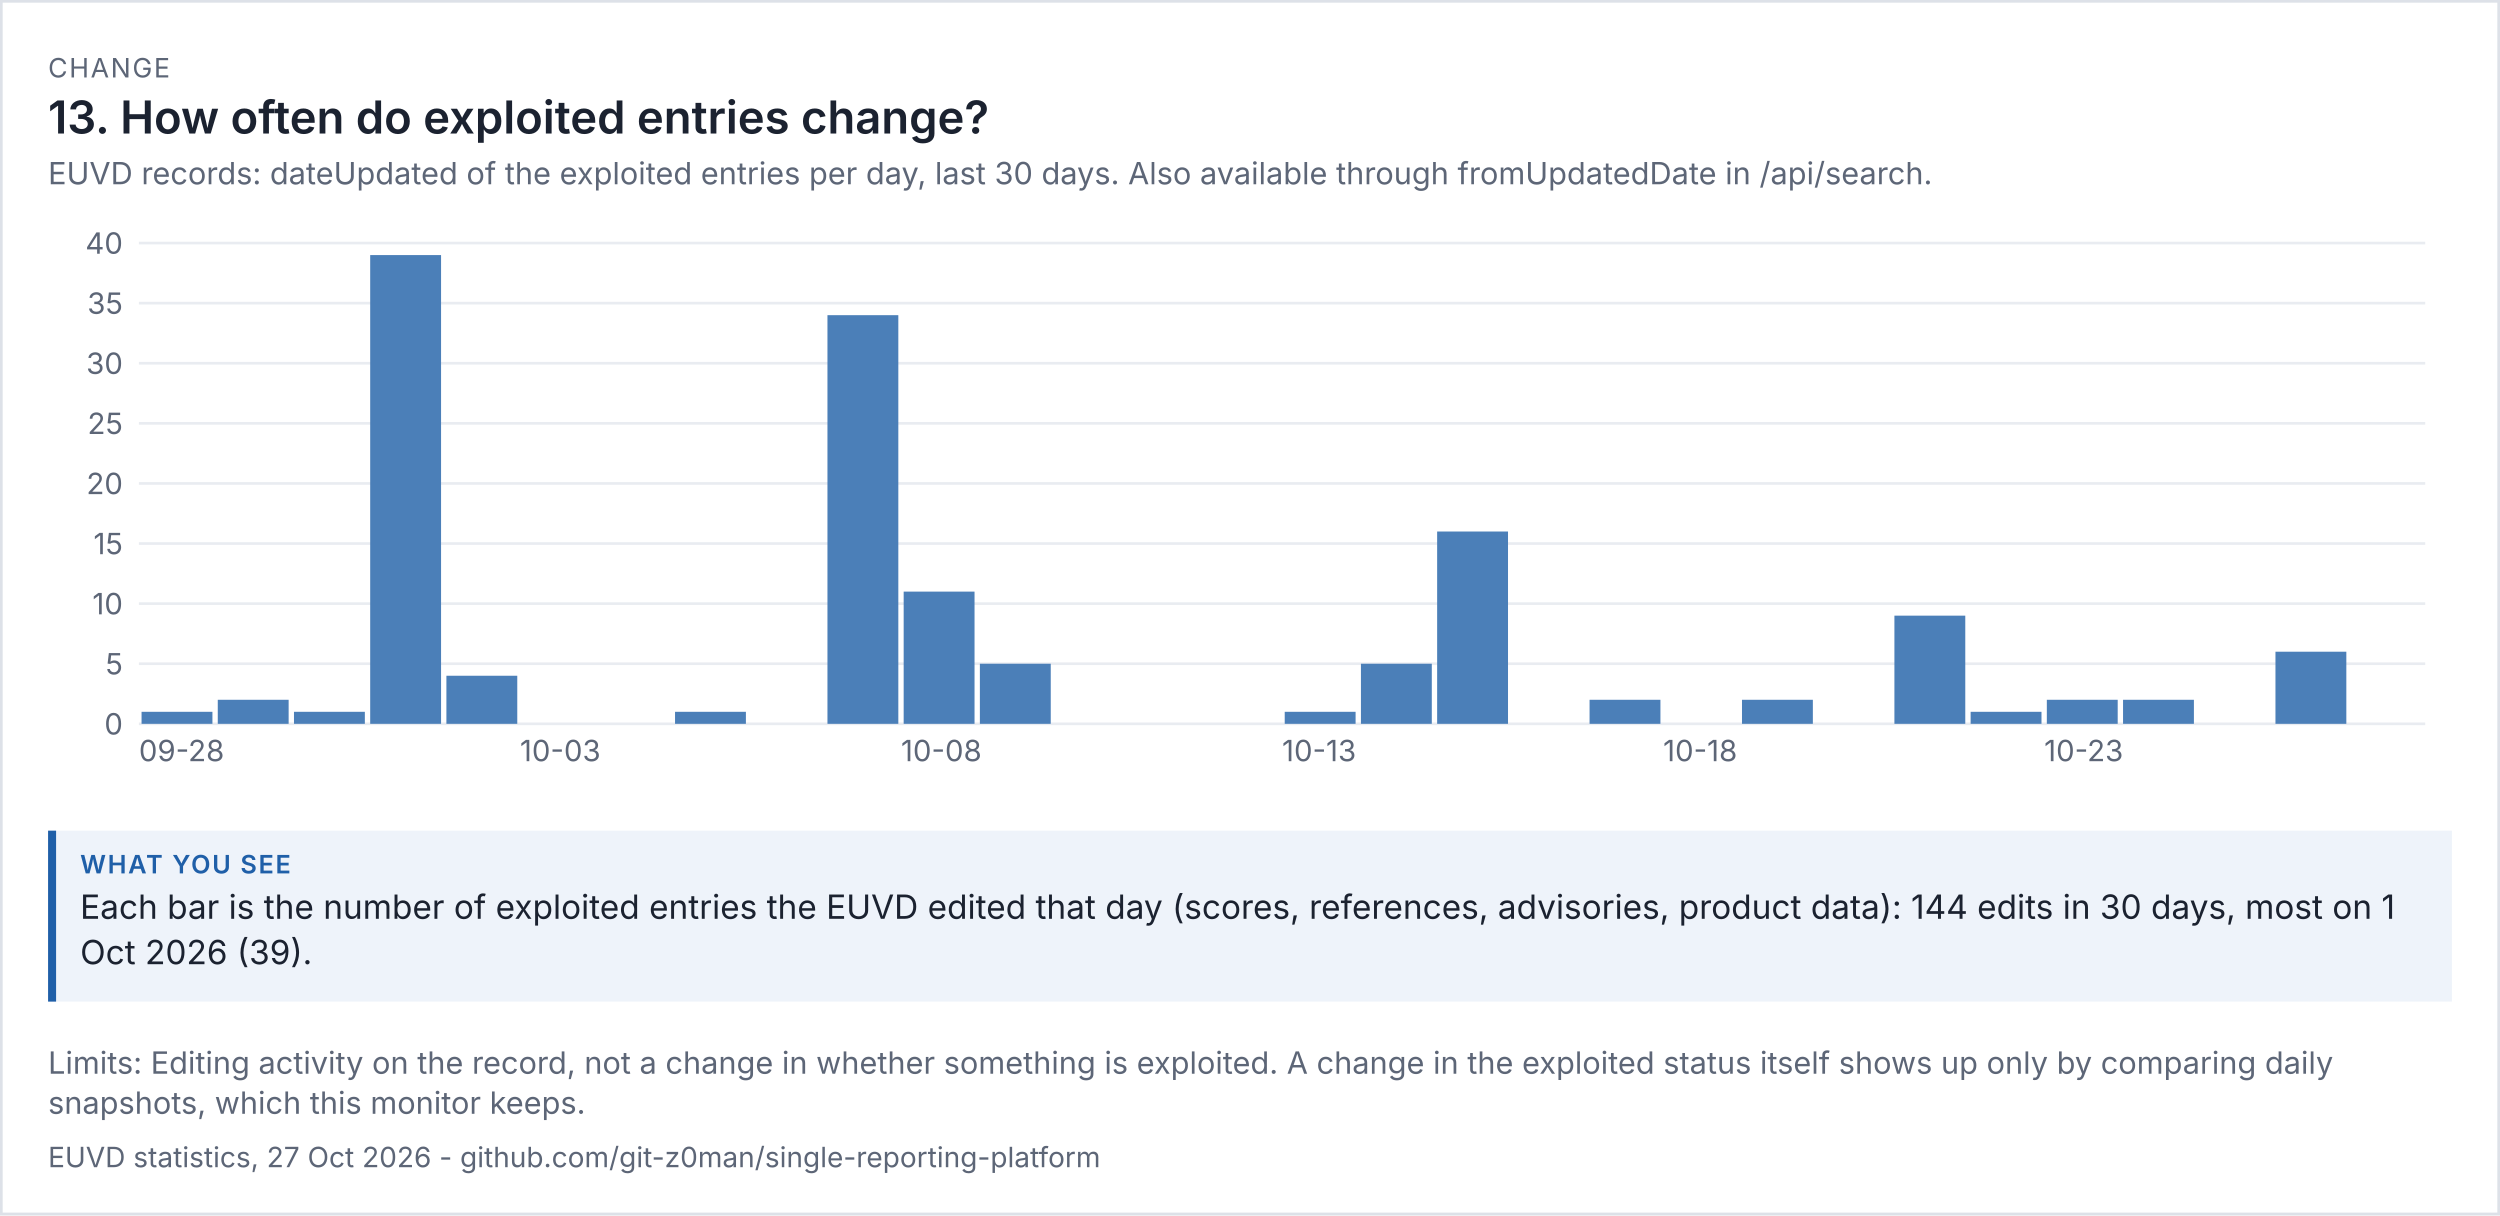
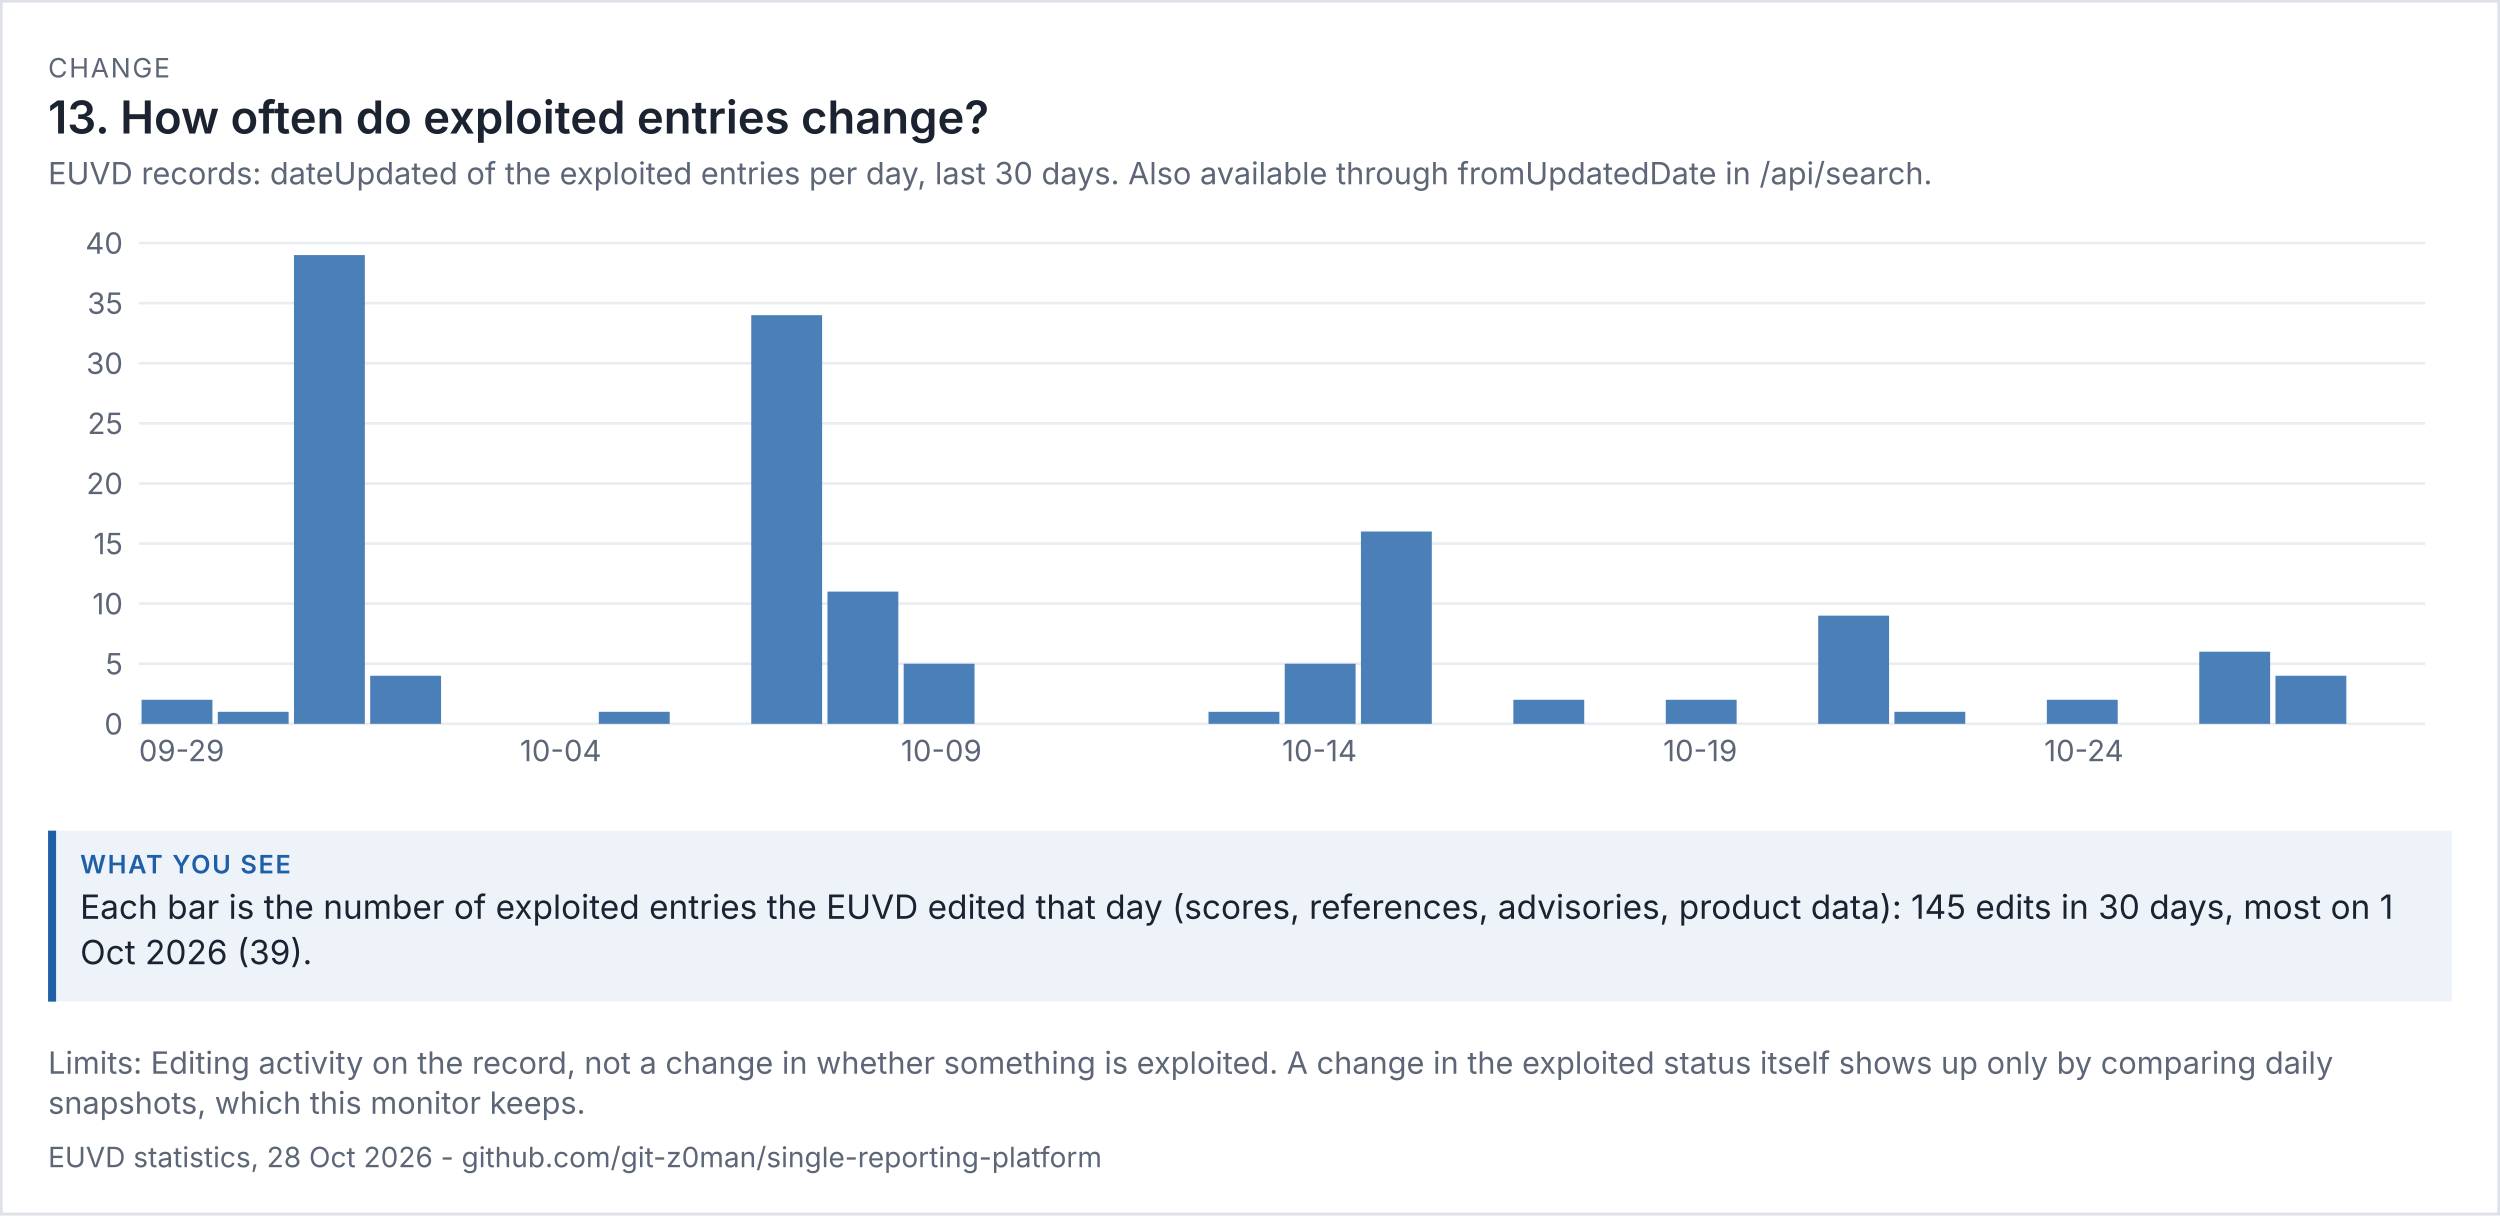
<svg xmlns="http://www.w3.org/2000/svg" viewBox="0 0 936 455" width="936" height="455" font-family="system-ui,-apple-system,'Segoe UI',sans-serif">
  <rect width="100%" height="100%" fill="#ffffff" />
  <rect x="0.5" y="0.5" width="935" height="454" fill="none" stroke="#dde1e8" />
  <text x="18" y="29" font-size="10" letter-spacing="0.6" fill="#5d6677">CHANGE</text>
  <text x="18" y="50" font-size="17" fill="#1b2230" font-weight="600">13. How often do exploited entries change?</text>
  <text x="18" y="69" font-size="11.5" fill="#5d6677">EUVD records: dateUpdated of the exploited entries per day, last 30 days. Also available through fromUpdatedDate in /api/search.</text>
  <g transform="translate(18,79) scale(1)" font-size="11">
    <svg viewBox="0 0 900 220" role="img" width="900" height="220">
      <g>
        <line x1="34" x2="890" y1="192" y2="192" stroke="rgb(233, 236, 241)" />
        <text x="28" y="196" text-anchor="end" fill="rgb(93, 102, 119)">0</text>
        <line x1="34" x2="890" y1="169.5" y2="169.5" stroke="rgb(233, 236, 241)" />
        <text x="28" y="173.5" text-anchor="end" fill="rgb(93, 102, 119)">5</text>
        <line x1="34" x2="890" y1="147" y2="147" stroke="rgb(233, 236, 241)" />
        <text x="28" y="151" text-anchor="end" fill="rgb(93, 102, 119)">10</text>
        <line x1="34" x2="890" y1="124.5" y2="124.5" stroke="rgb(233, 236, 241)" />
        <text x="28" y="128.5" text-anchor="end" fill="rgb(93, 102, 119)">15</text>
        <line x1="34" x2="890" y1="102" y2="102" stroke="rgb(233, 236, 241)" />
        <text x="28" y="106" text-anchor="end" fill="rgb(93, 102, 119)">20</text>
        <line x1="34" x2="890" y1="79.5" y2="79.5" stroke="rgb(233, 236, 241)" />
        <text x="28" y="83.5" text-anchor="end" fill="rgb(93, 102, 119)">25</text>
        <line x1="34" x2="890" y1="57" y2="57" stroke="rgb(233, 236, 241)" />
        <text x="28" y="61" text-anchor="end" fill="rgb(93, 102, 119)">30</text>
        <line x1="34" x2="890" y1="34.5" y2="34.5" stroke="rgb(233, 236, 241)" />
        <text x="28" y="38.5" text-anchor="end" fill="rgb(93, 102, 119)">35</text>
        <line x1="34" x2="890" y1="12" y2="12" stroke="rgb(233, 236, 241)" />
        <text x="28" y="16" text-anchor="end" fill="rgb(93, 102, 119)">40</text>
-         <rect x="35" y="187.5" width="26.533" height="4.5" fill="rgb(75, 127, 184)" />
-         <text x="34" y="206" fill="rgb(93, 102, 119)">09-28</text>
-         <rect x="63.533" y="183" width="26.533" height="9" fill="rgb(75, 127, 184)" />
-         <rect x="92.067" y="187.5" width="26.533" height="4.5" fill="rgb(75, 127, 184)" />
-         <rect x="120.6" y="16.5" width="26.533" height="175.5" fill="rgb(75, 127, 184)" />
-         <rect x="149.133" y="174" width="26.533" height="18" fill="rgb(75, 127, 184)" />
-         <text x="176.667" y="206" fill="rgb(93, 102, 119)">10-03</text>
-         <rect x="234.733" y="187.5" width="26.533" height="4.5" fill="rgb(75, 127, 184)" />
-         <rect x="291.8" y="39" width="26.533" height="153" fill="rgb(75, 127, 184)" />
-         <rect x="320.333" y="142.5" width="26.533" height="49.5" fill="rgb(75, 127, 184)" />
-         <text x="319.333" y="206" fill="rgb(93, 102, 119)">10-08</text>
-         <rect x="348.867" y="169.5" width="26.533" height="22.5" fill="rgb(75, 127, 184)" />
-         <rect x="463" y="187.5" width="26.533" height="4.5" fill="rgb(75, 127, 184)" />
-         <text x="462" y="206" fill="rgb(93, 102, 119)">10-13</text>
-         <rect x="491.533" y="169.5" width="26.533" height="22.5" fill="rgb(75, 127, 184)" />
-         <rect x="520.067" y="120" width="26.533" height="72" fill="rgb(75, 127, 184)" />
-         <rect x="577.133" y="183" width="26.533" height="9" fill="rgb(75, 127, 184)" />
-         <text x="604.667" y="206" fill="rgb(93, 102, 119)">10-18</text>
-         <rect x="634.2" y="183" width="26.533" height="9" fill="rgb(75, 127, 184)" />
-         <rect x="691.267" y="151.5" width="26.533" height="40.5" fill="rgb(75, 127, 184)" />
-         <rect x="719.8" y="187.5" width="26.533" height="4.5" fill="rgb(75, 127, 184)" />
+         <rect x="35" y="183" width="26.533" height="9" fill="rgb(75, 127, 184)" />
+         <text x="34" y="206" fill="rgb(93, 102, 119)">09-29</text>
+         <rect x="63.533" y="187.5" width="26.533" height="4.5" fill="rgb(75, 127, 184)" />
+         <rect x="92.067" y="16.5" width="26.533" height="175.5" fill="rgb(75, 127, 184)" />
+         <rect x="120.6" y="174" width="26.533" height="18" fill="rgb(75, 127, 184)" />
+         <text x="176.667" y="206" fill="rgb(93, 102, 119)">10-04</text>
+         <rect x="206.2" y="187.5" width="26.533" height="4.5" fill="rgb(75, 127, 184)" />
+         <rect x="263.267" y="39" width="26.533" height="153" fill="rgb(75, 127, 184)" />
+         <rect x="291.8" y="142.5" width="26.533" height="49.5" fill="rgb(75, 127, 184)" />
+         <rect x="320.333" y="169.5" width="26.533" height="22.5" fill="rgb(75, 127, 184)" />
+         <text x="319.333" y="206" fill="rgb(93, 102, 119)">10-09</text>
+         <rect x="434.467" y="187.5" width="26.533" height="4.5" fill="rgb(75, 127, 184)" />
+         <rect x="463" y="169.5" width="26.533" height="22.5" fill="rgb(75, 127, 184)" />
+         <text x="462" y="206" fill="rgb(93, 102, 119)">10-14</text>
+         <rect x="491.533" y="120" width="26.533" height="72" fill="rgb(75, 127, 184)" />
+         <rect x="548.6" y="183" width="26.533" height="9" fill="rgb(75, 127, 184)" />
+         <rect x="605.667" y="183" width="26.533" height="9" fill="rgb(75, 127, 184)" />
+         <text x="604.667" y="206" fill="rgb(93, 102, 119)">10-19</text>
+         <rect x="662.733" y="151.5" width="26.533" height="40.5" fill="rgb(75, 127, 184)" />
+         <rect x="691.267" y="187.5" width="26.533" height="4.5" fill="rgb(75, 127, 184)" />
        <rect x="748.333" y="183" width="26.533" height="9" fill="rgb(75, 127, 184)" />
-         <text x="747.333" y="206" fill="rgb(93, 102, 119)">10-23</text>
-         <rect x="776.867" y="183" width="26.533" height="9" fill="rgb(75, 127, 184)" />
-         <rect x="833.933" y="165" width="26.533" height="27" fill="rgb(75, 127, 184)" />
+         <text x="747.333" y="206" fill="rgb(93, 102, 119)">10-24</text>
+         <rect x="805.4" y="165" width="26.533" height="27" fill="rgb(75, 127, 184)" />
+         <rect x="833.933" y="174" width="26.533" height="18" fill="rgb(75, 127, 184)" />
      </g>
    </svg>
  </g>
  <rect x="18" y="311" width="900" height="64" fill="#eef3fa" />
  <rect x="18" y="311" width="3" height="64" fill="#1f5fa8" />
  <text x="30" y="327" font-size="9.5" letter-spacing="0.6" font-weight="600" fill="#1f5fa8">WHAT YOU SEE</text>
-   <text x="30" y="344" font-size="12.5" fill="#1b2230">Each bar is the number of exploited entries the EUVD edited that day (scores, references, advisories, product data): 144 edits in 30 days, most on 1</text>
+   <text x="30" y="344" font-size="12.5" fill="#1b2230">Each bar is the number of exploited entries the EUVD edited that day (scores, references, advisories, product data): 145 edits in 30 days, most on 1</text>
  <text x="30" y="361" font-size="12.5" fill="#1b2230">Oct 2026 (39).</text>
  <text x="18" y="402" font-size="11.5" fill="#5d6677">Limits: Editing activity on the record, not a change in whether something is exploited. A change in the exploited status itself shows up only by comparing daily</text>
  <text x="18" y="417" font-size="11.5" fill="#5d6677">snapshots, which this monitor keeps.</text>
-   <text x="18" y="437" font-size="10.5" fill="#5d6677">EUVD statistics, 27 Oct 2026 - github.com/git-z0man/single-reporting-platform</text>
+   <text x="18" y="437" font-size="10.5" fill="#5d6677">EUVD statistics, 28 Oct 2026 - github.com/git-z0man/single-reporting-platform</text>
</svg>
